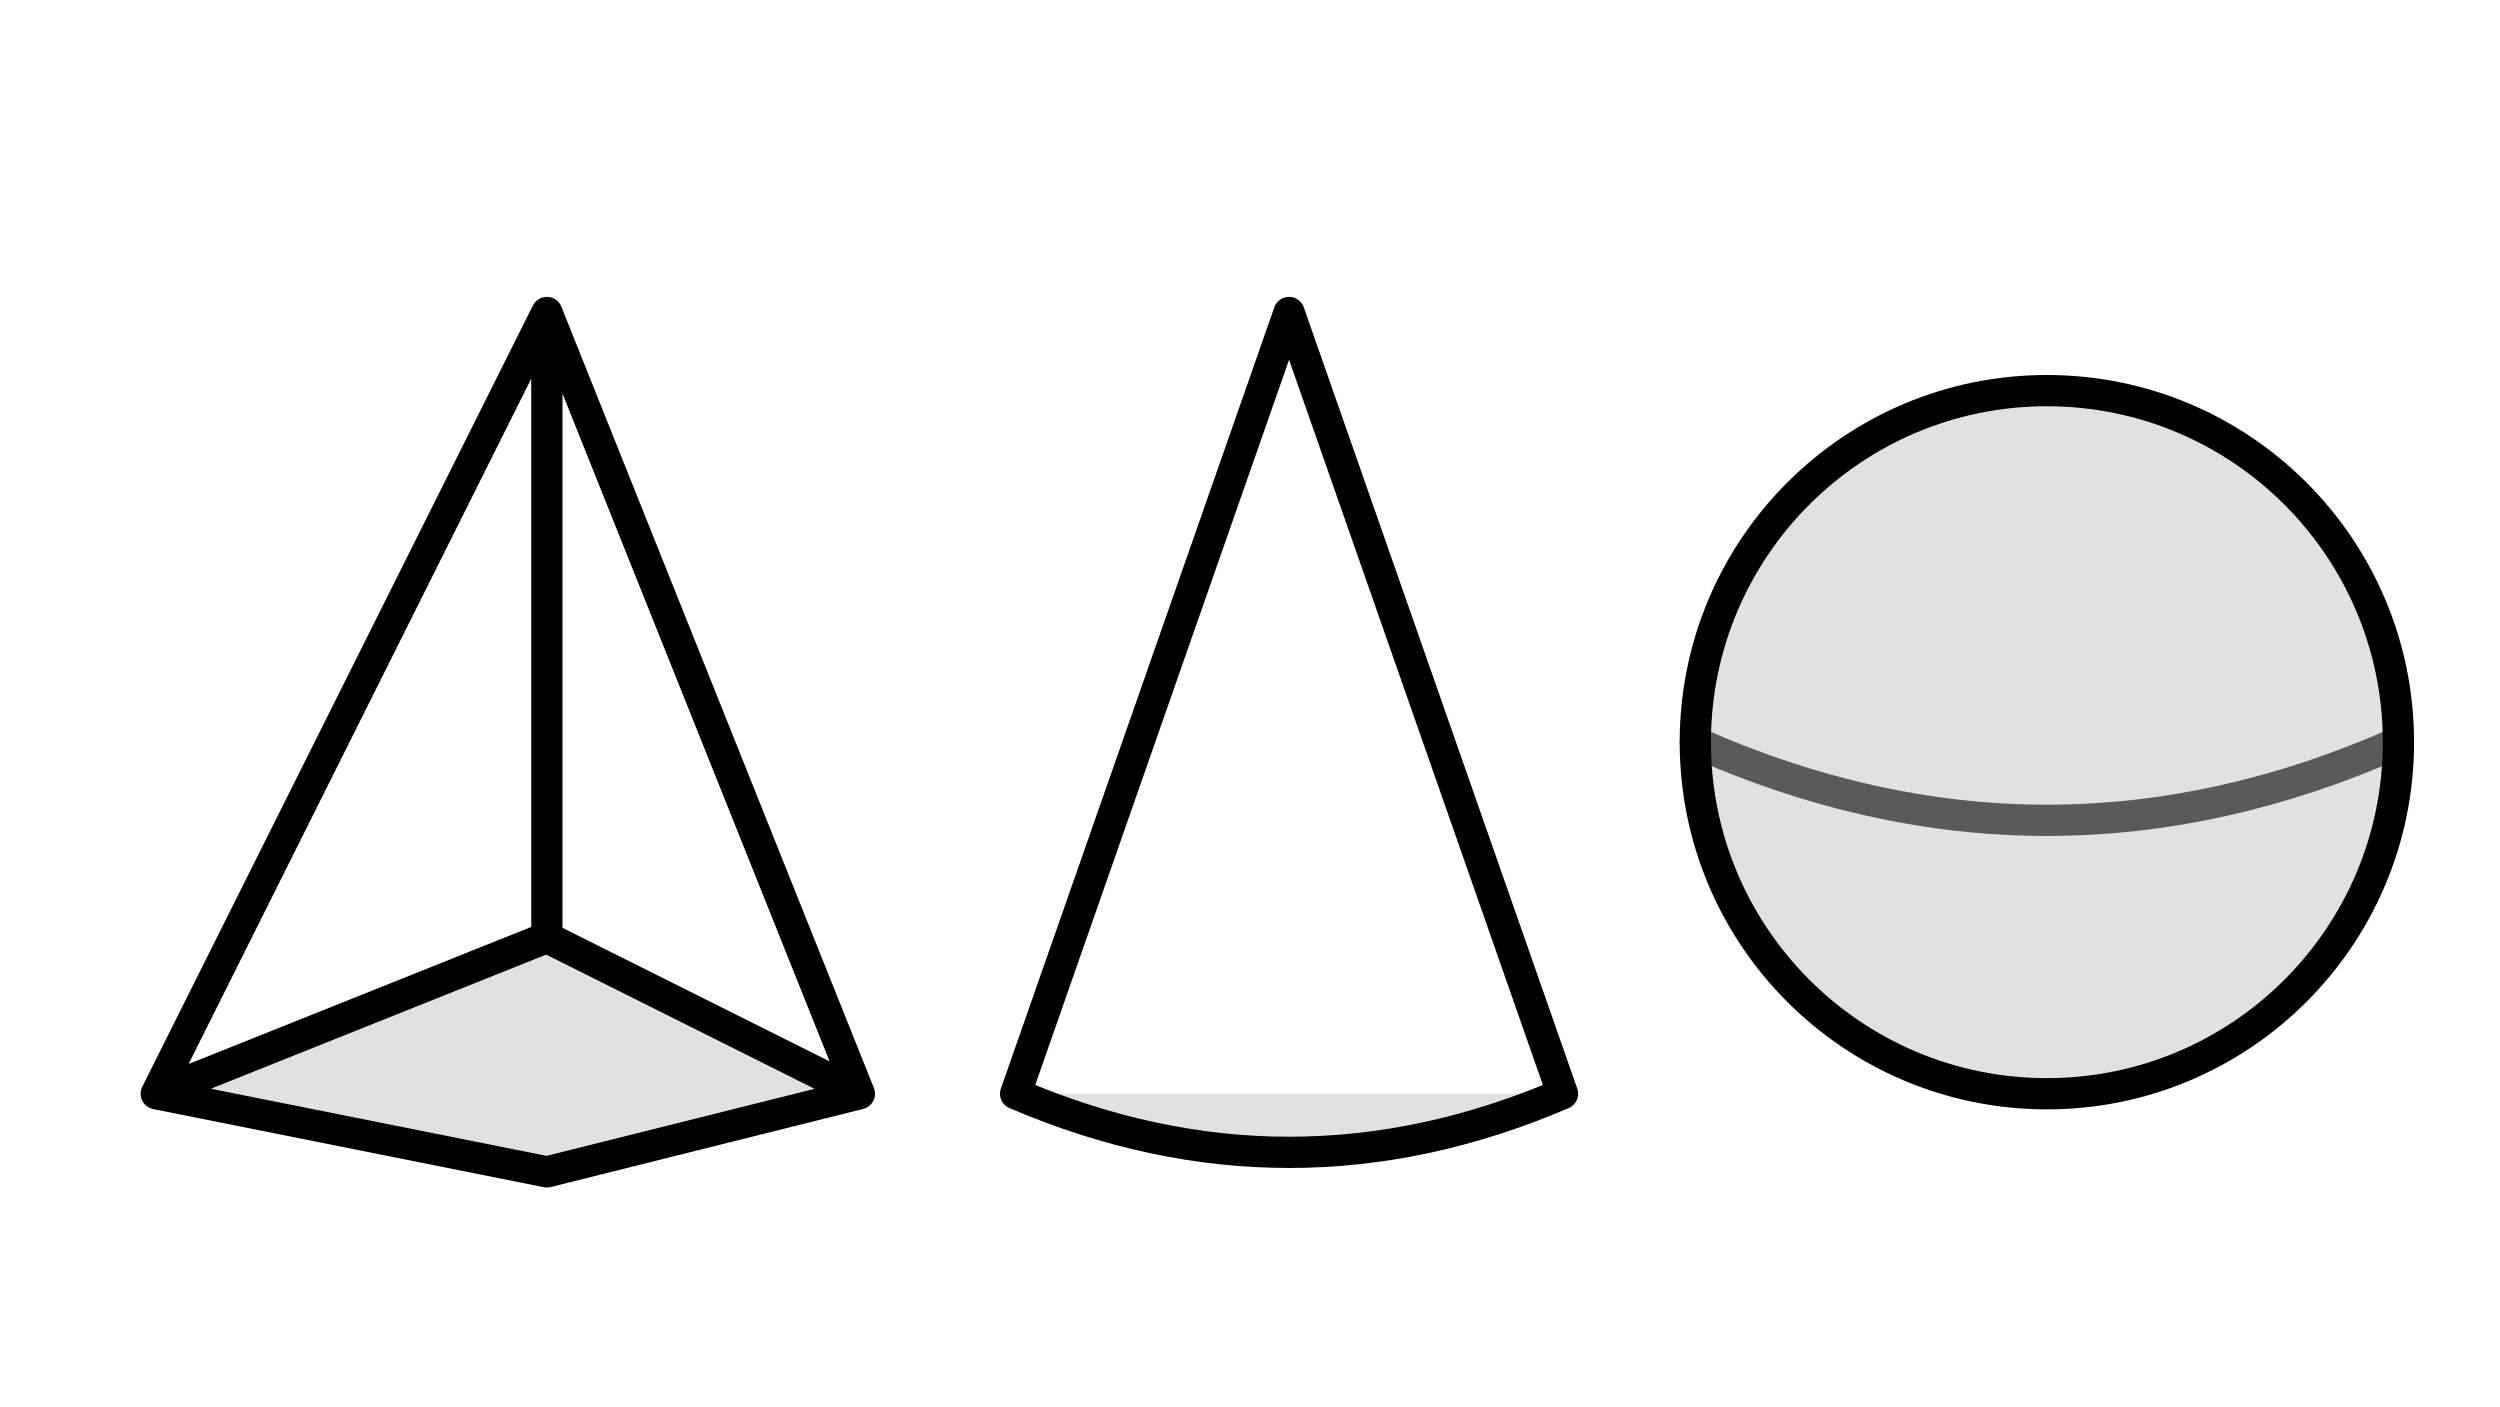
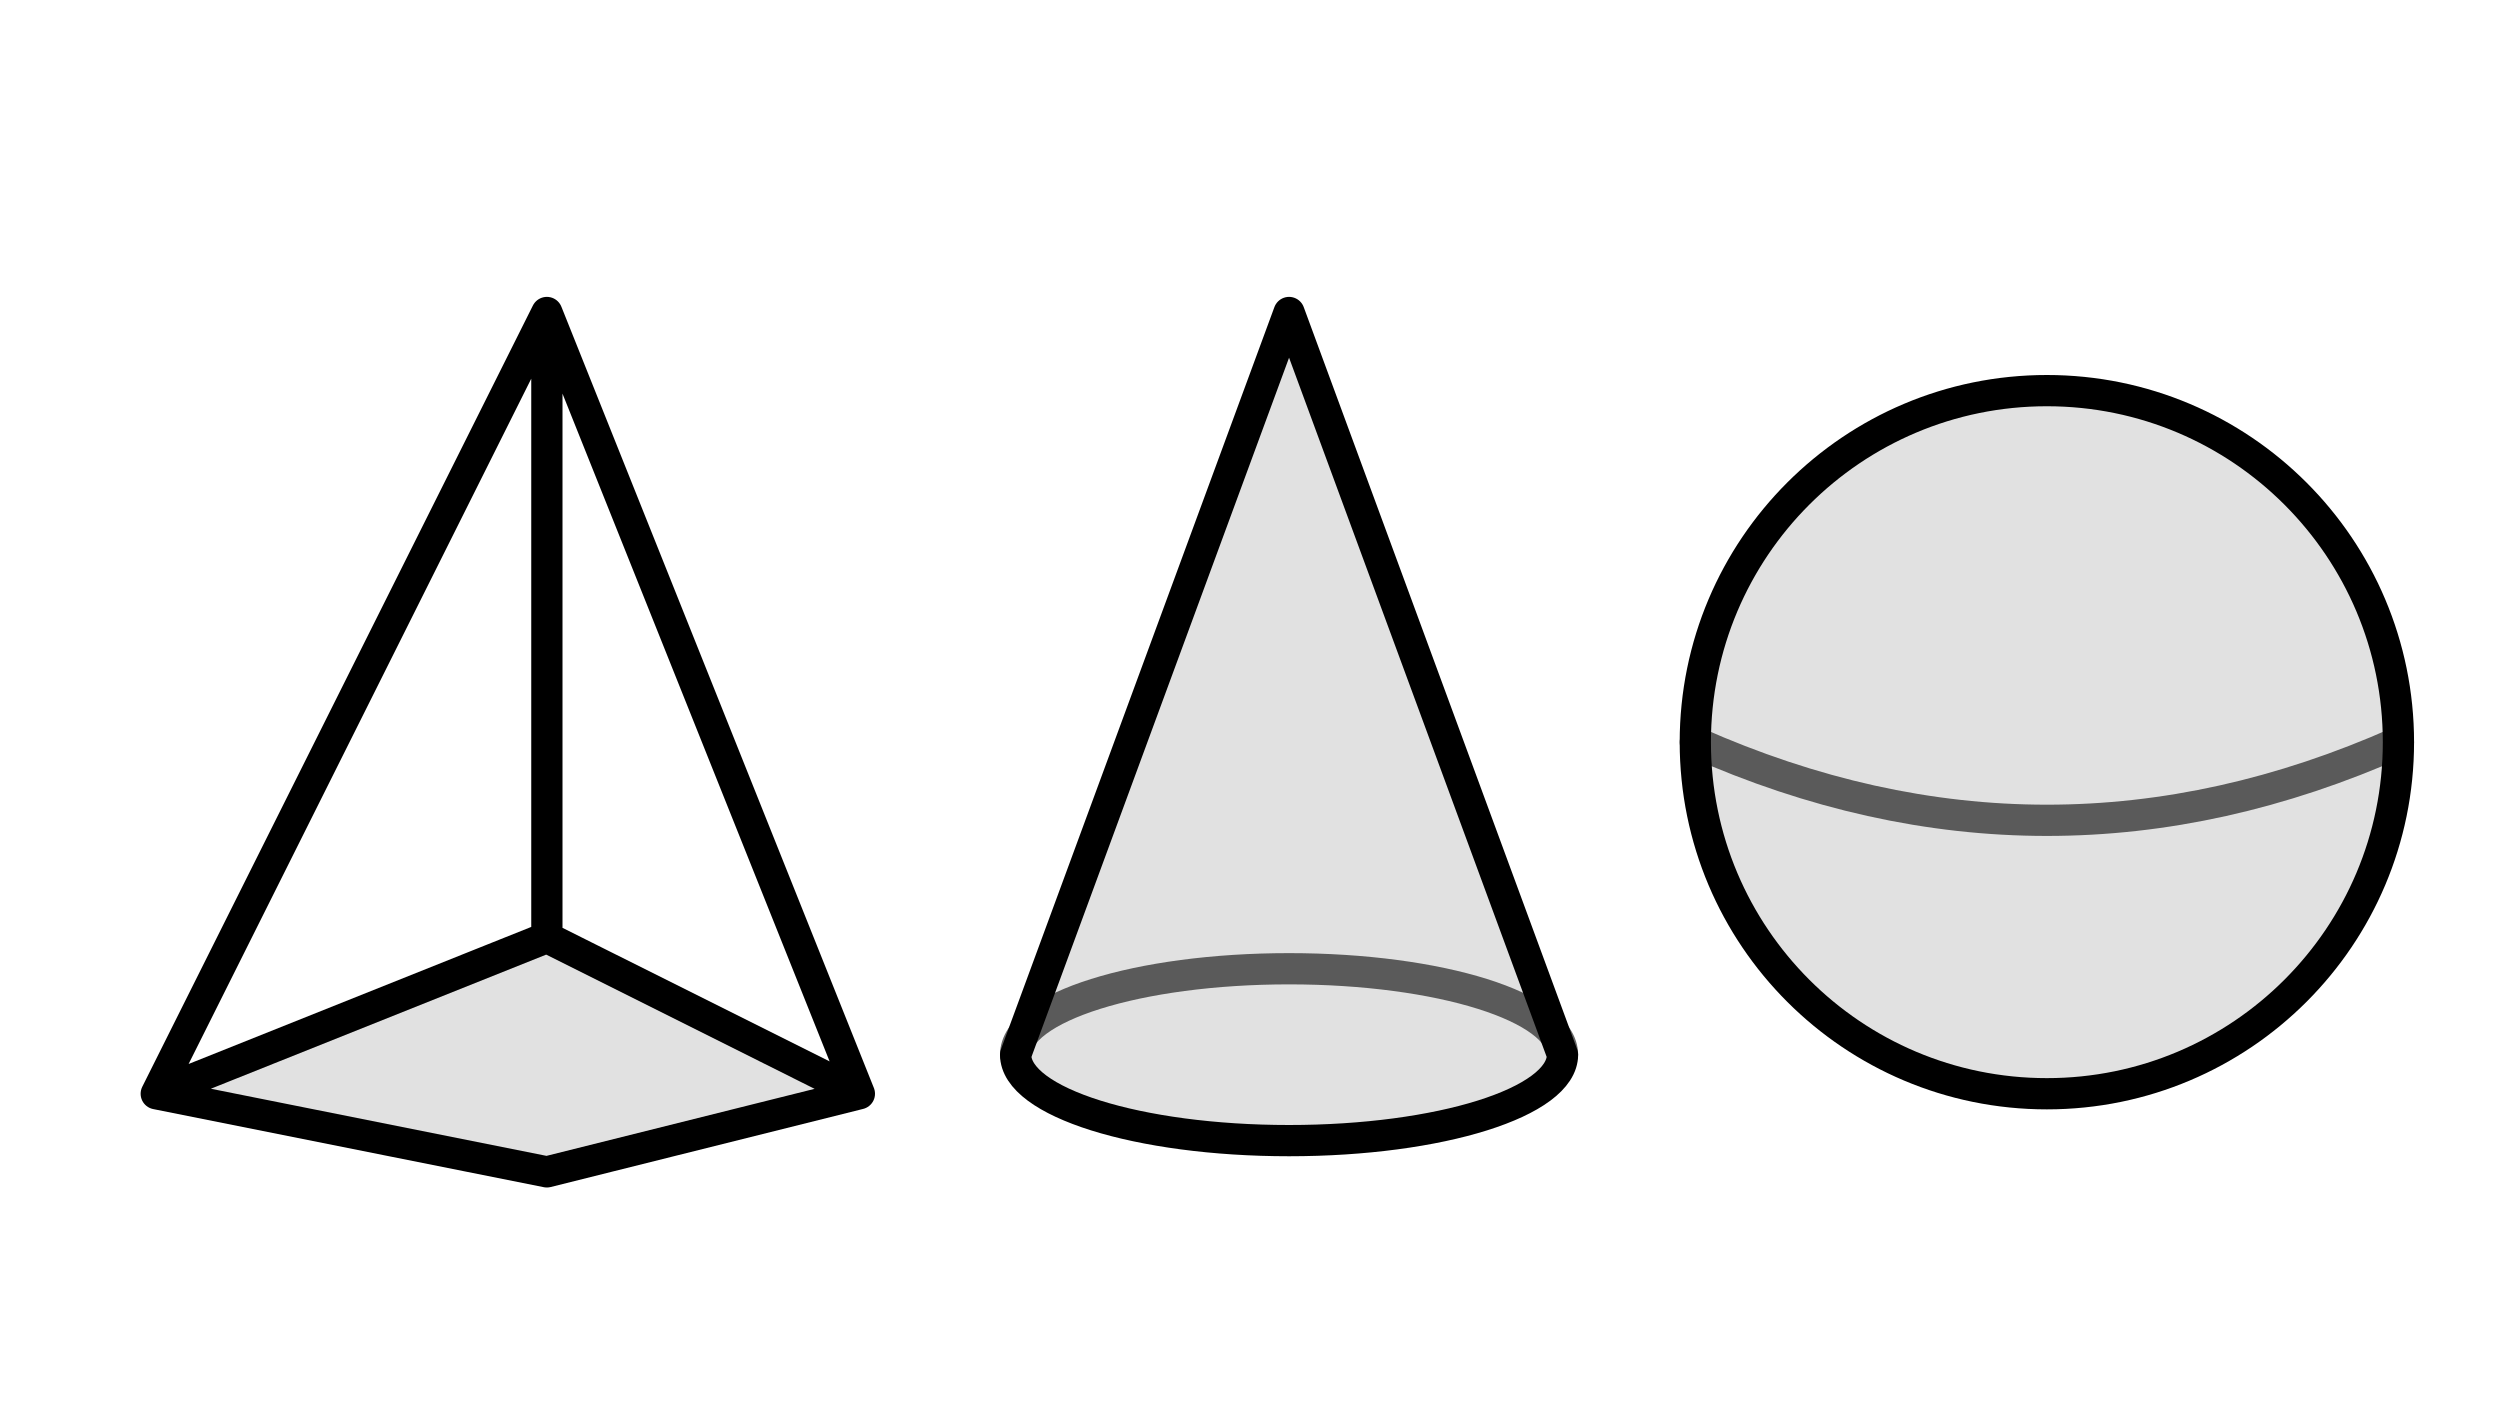
<svg xmlns="http://www.w3.org/2000/svg" viewBox="0 0 320 180">
  <g fill="none" stroke="currentColor" stroke-width="4" stroke-linecap="round" stroke-linejoin="round">
    <path d="M20 140 L70 120 L110 140 L70 150 Z M70 40 L20 140 M70 40 L110 140 M70 40 L70 120" fill="currentColor" fill-opacity="0.12" />
-     <path d="M130 140 Q165 155 200 140 M165 40 L130 140 M165 40 L200 140" fill="currentColor" fill-opacity="0.12" />
+     <path d="M165 40 L130 135 A35 11 0 0 0 200 135 Z" fill="currentColor" fill-opacity="0.12" />
+     <path d="M130 135 A35 11 0 0 1 200 135" stroke-opacity="0.6" />
    <circle cx="262" cy="95" r="45" fill="currentColor" fill-opacity="0.12" />
    <path d="M217 95 Q262 115 307 95" stroke-opacity="0.6" />
  </g>
</svg>
